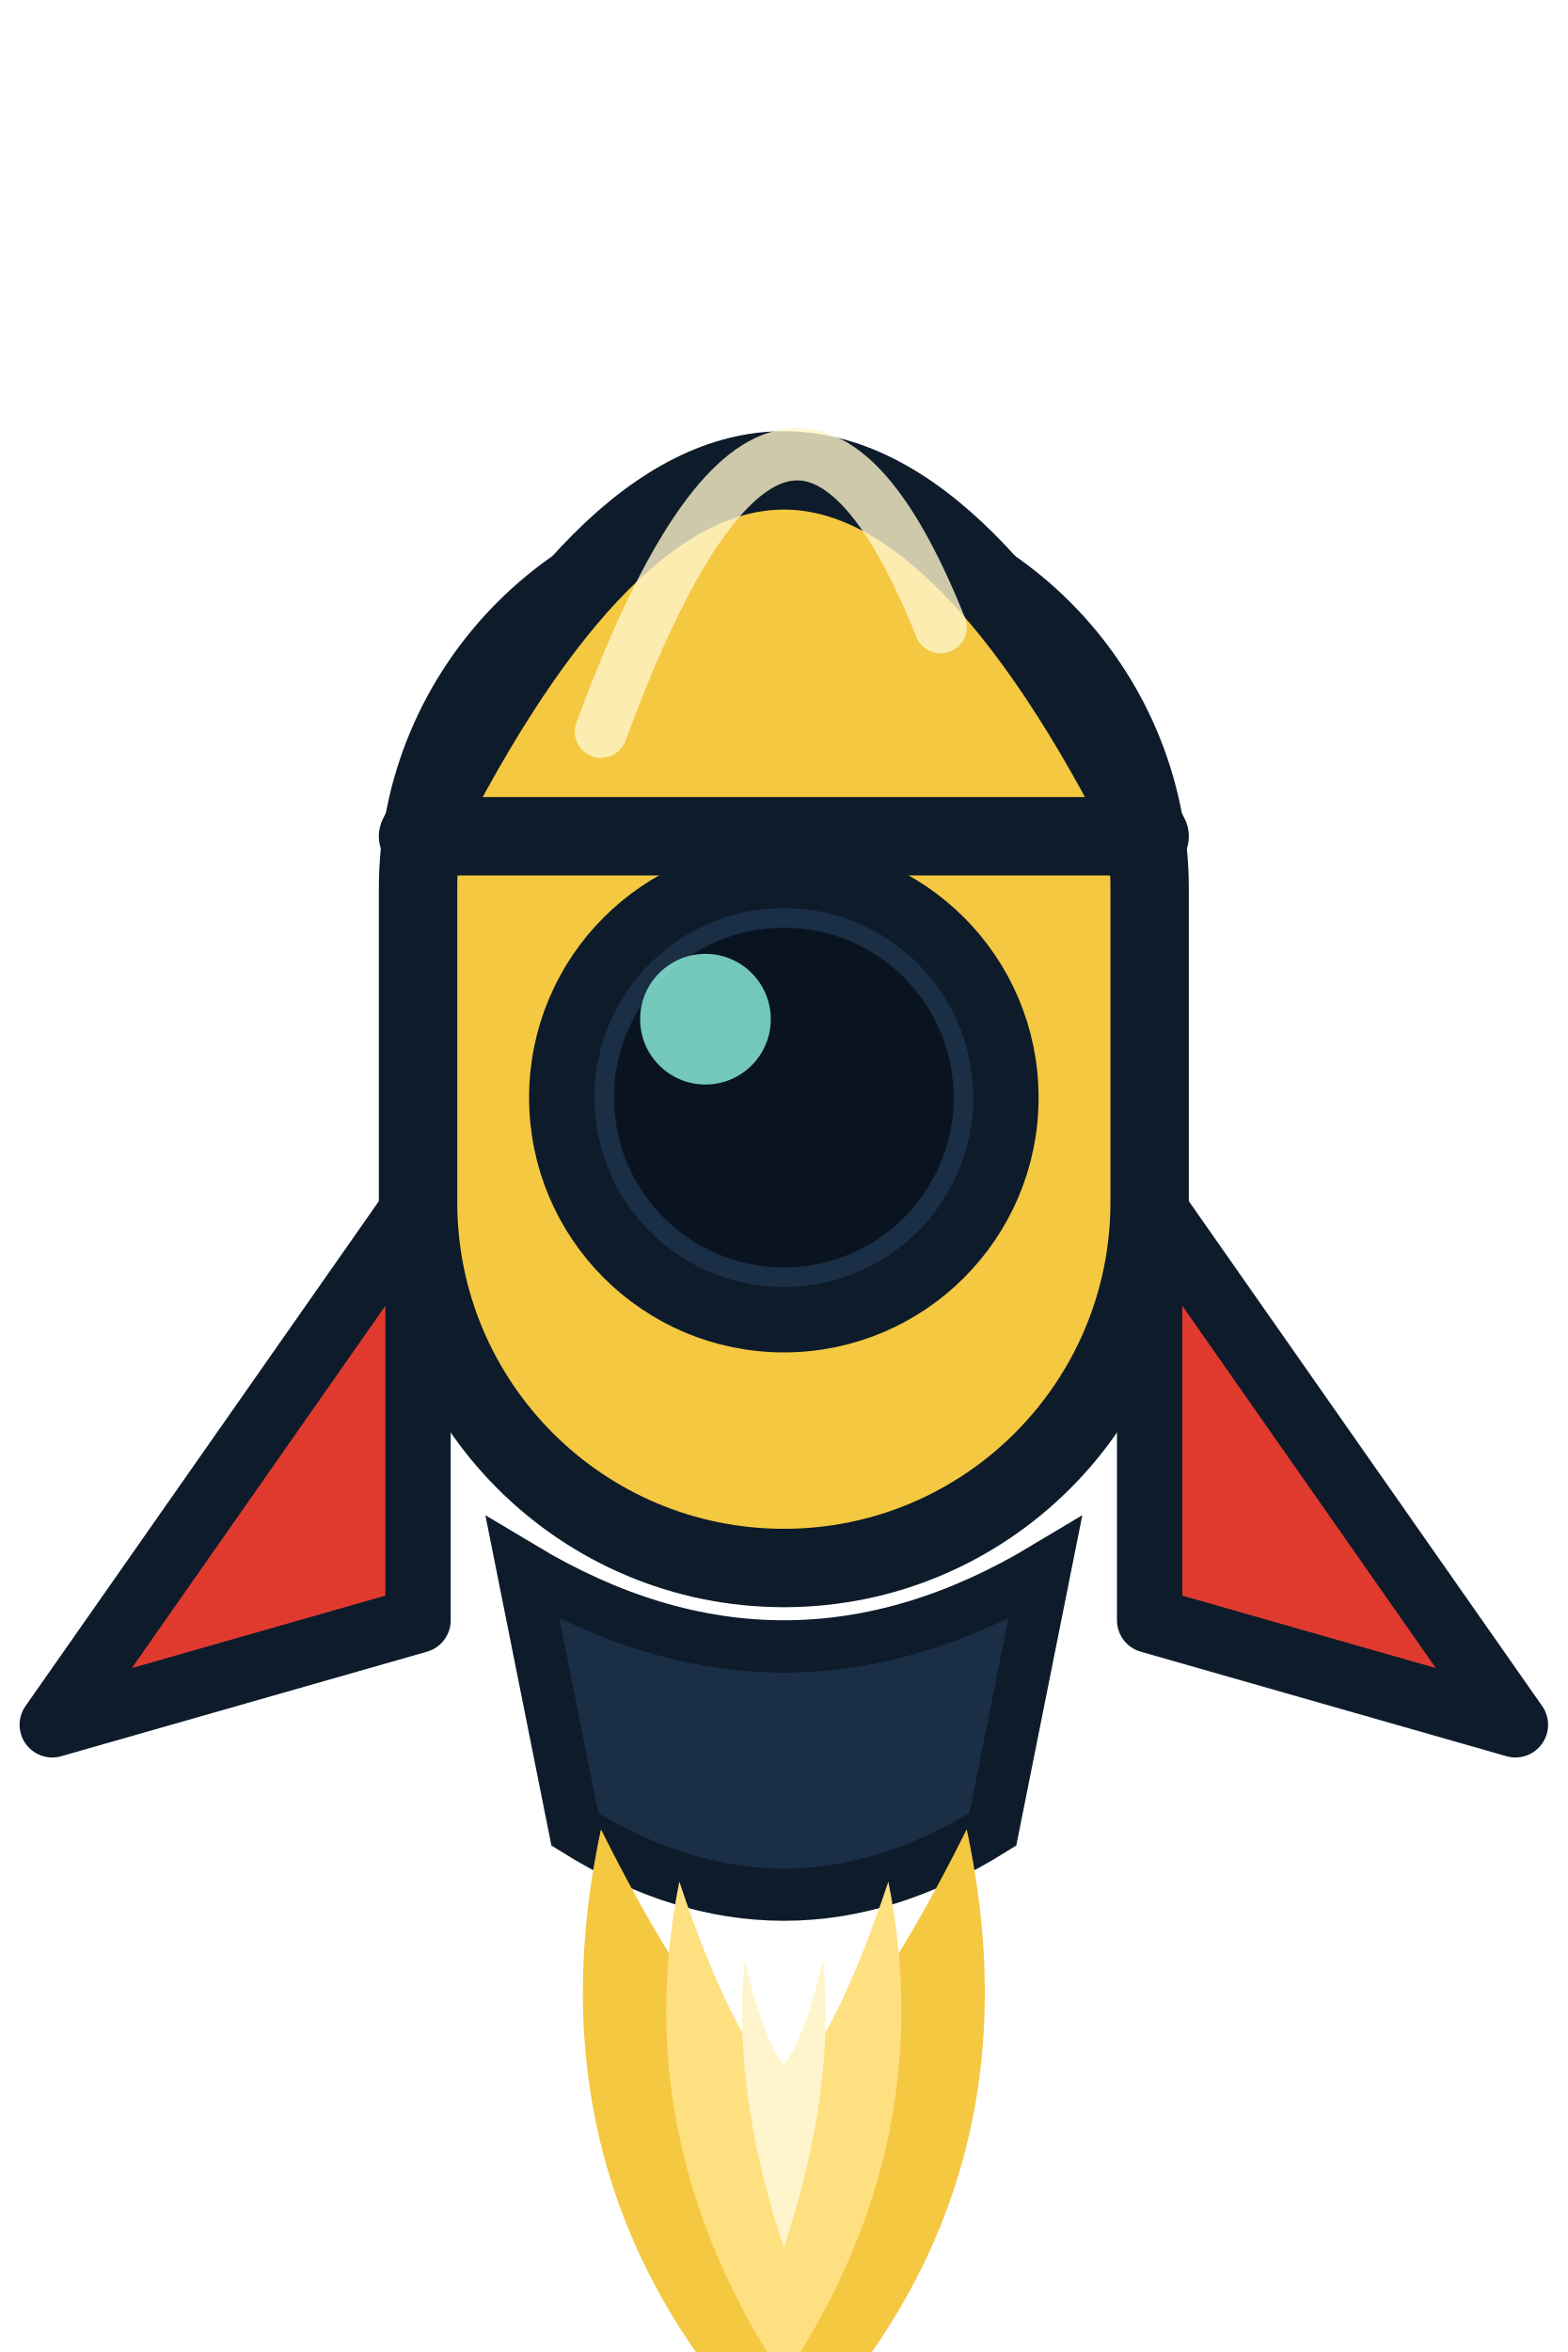
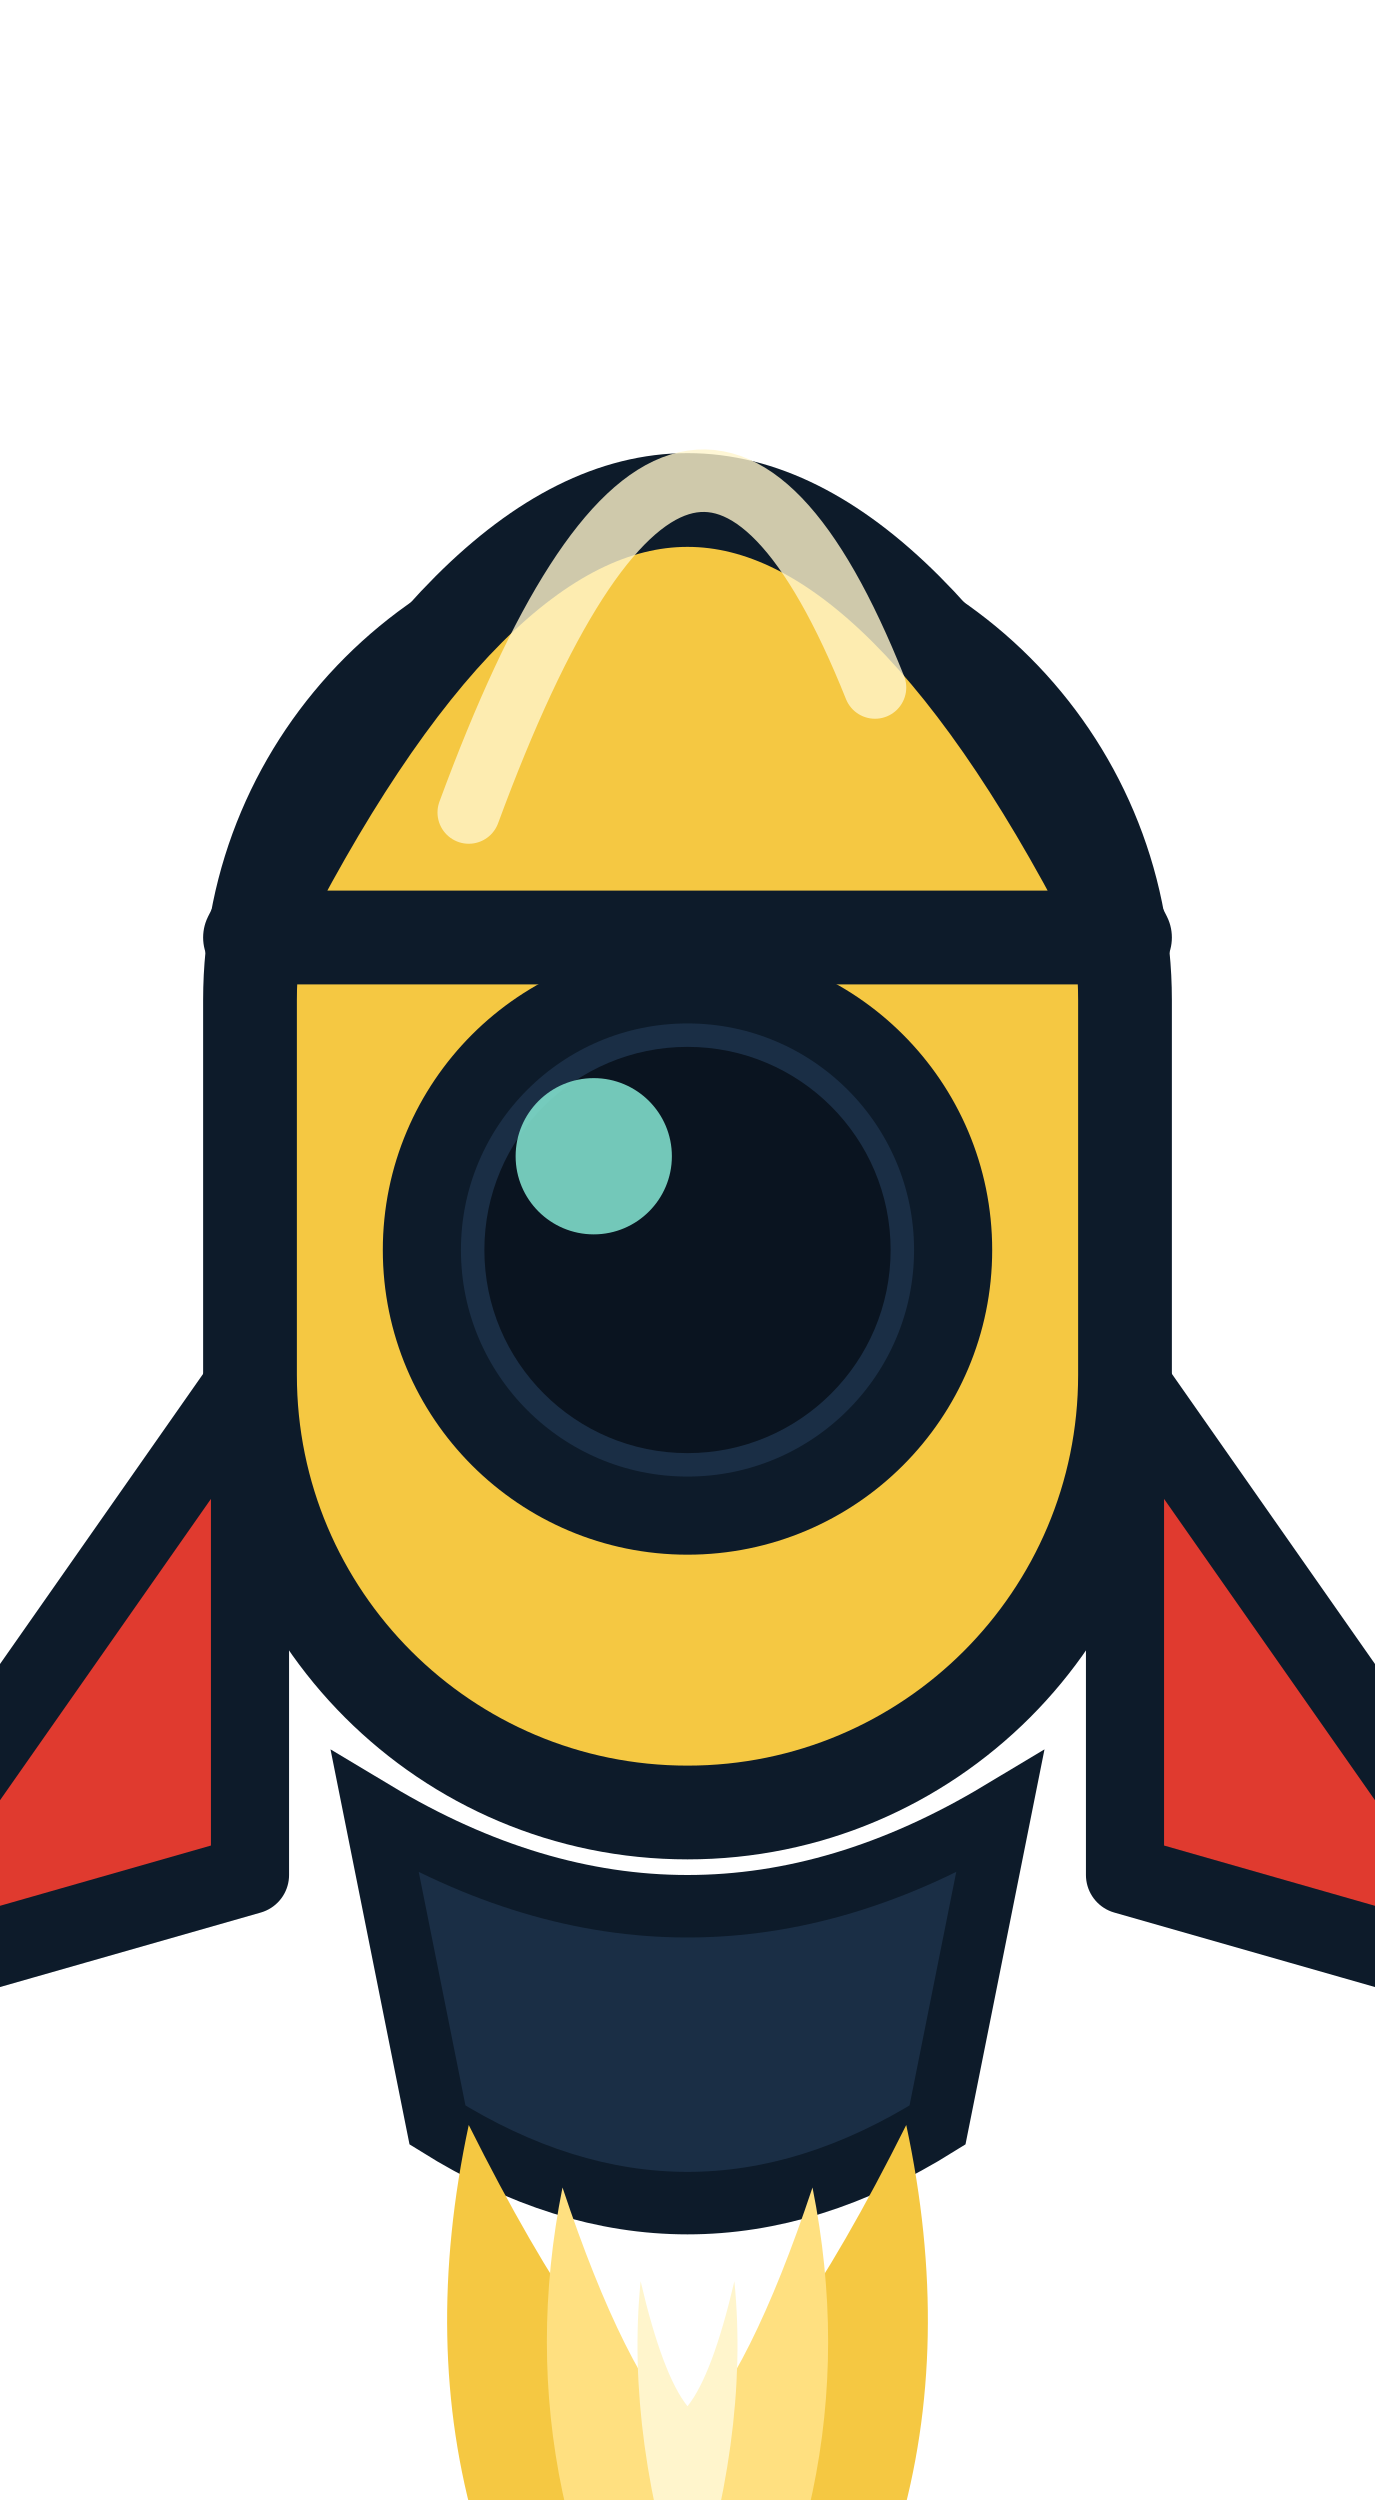
- <svg xmlns="http://www.w3.org/2000/svg" viewBox="20 6 60 90">
+ <svg xmlns="http://www.w3.org/2000/svg" viewBox="28 8 44 80">
  <rect x="36" y="26" width="28" height="40" rx="14" fill="#F5C842" stroke="#0D1B2A" stroke-width="3" />
  <path d="M36 38 Q50 10 64 38Z" fill="#F5C842" stroke="#0D1B2A" stroke-width="3" stroke-linejoin="round" />
  <path d="M43 34 Q50 15 56 30" stroke="#FFF5CC" stroke-width="2" stroke-linecap="round" fill="none" opacity="0.8" />
  <circle cx="50" cy="48" r="8.5" fill="#1A2E45" stroke="#0D1B2A" stroke-width="2.5" />
  <circle cx="50" cy="48" r="6.5" fill="#0a1420" />
  <circle cx="47" cy="45" r="2.5" fill="#7EDCCA" opacity="0.9" />
  <path d="M36 52 L22 72 L36 68Z" fill="#E03A2F" stroke="#0D1B2A" stroke-width="2.5" stroke-linejoin="round" />
  <path d="M64 52 L78 72 L64 68Z" fill="#E03A2F" stroke="#0D1B2A" stroke-width="2.5" stroke-linejoin="round" />
  <path d="M40 66 Q50 72 60 66 L58 76 Q50 81 42 76Z" fill="#1A2E45" stroke="#0D1B2A" stroke-width="2" />
  <path d="M43 76 Q40 90 50 100 Q60 90 57 76 Q53 84 50 86 Q47 84 43 76Z" fill="#F5C842" />
  <path d="M46 78 Q44 88 50 97 Q56 88 54 78 Q52 84 50 86 Q48 84 46 78Z" fill="#FFE080" />
  <path d="M48.5 81 Q48 86 50 92 Q52 86 51.5 81 Q50.8 84 50 85 Q49.2 84 48.5 81Z" fill="#FFF5CC" />
</svg>
